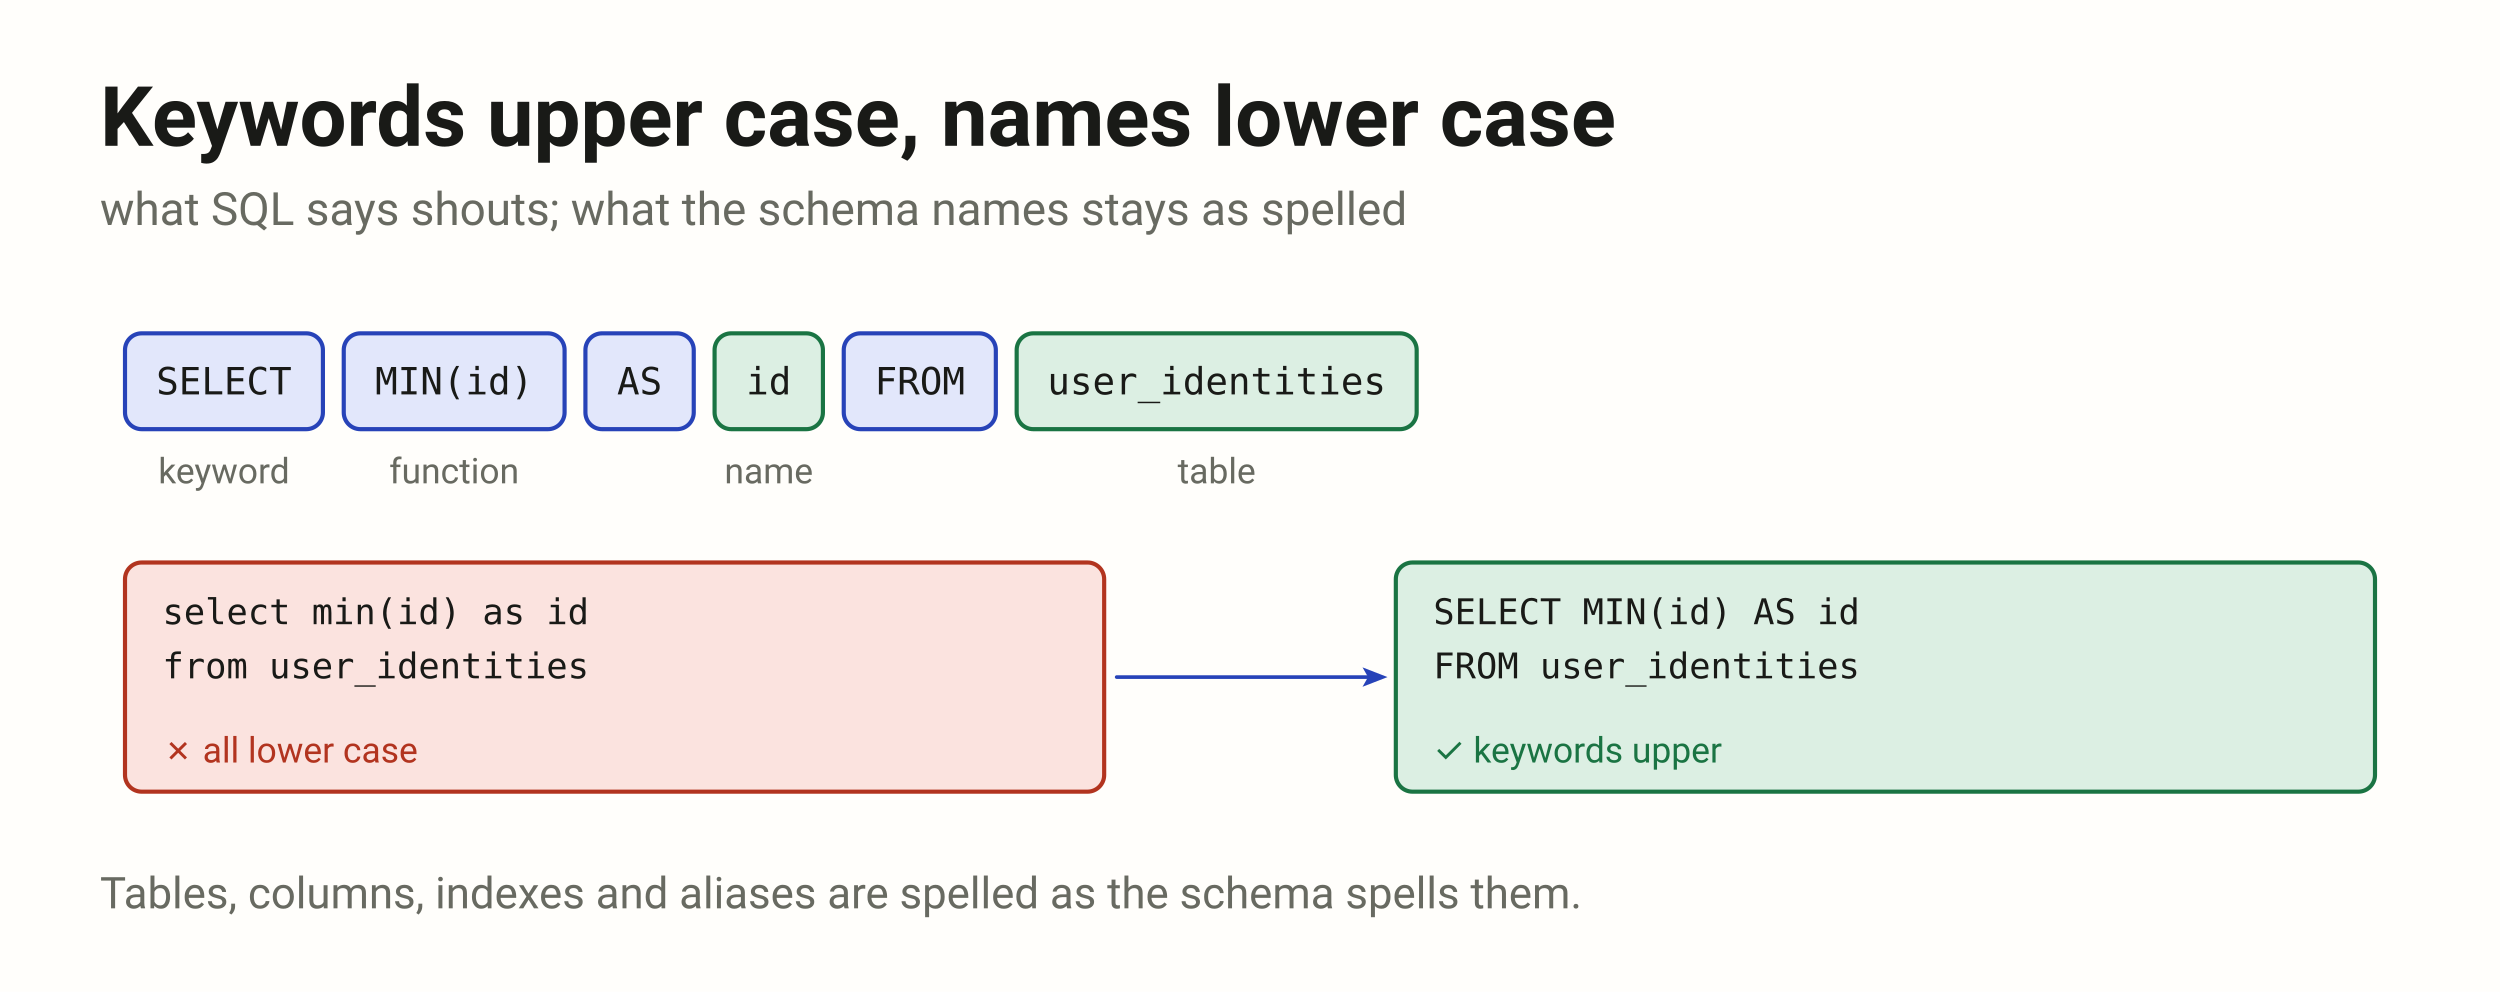
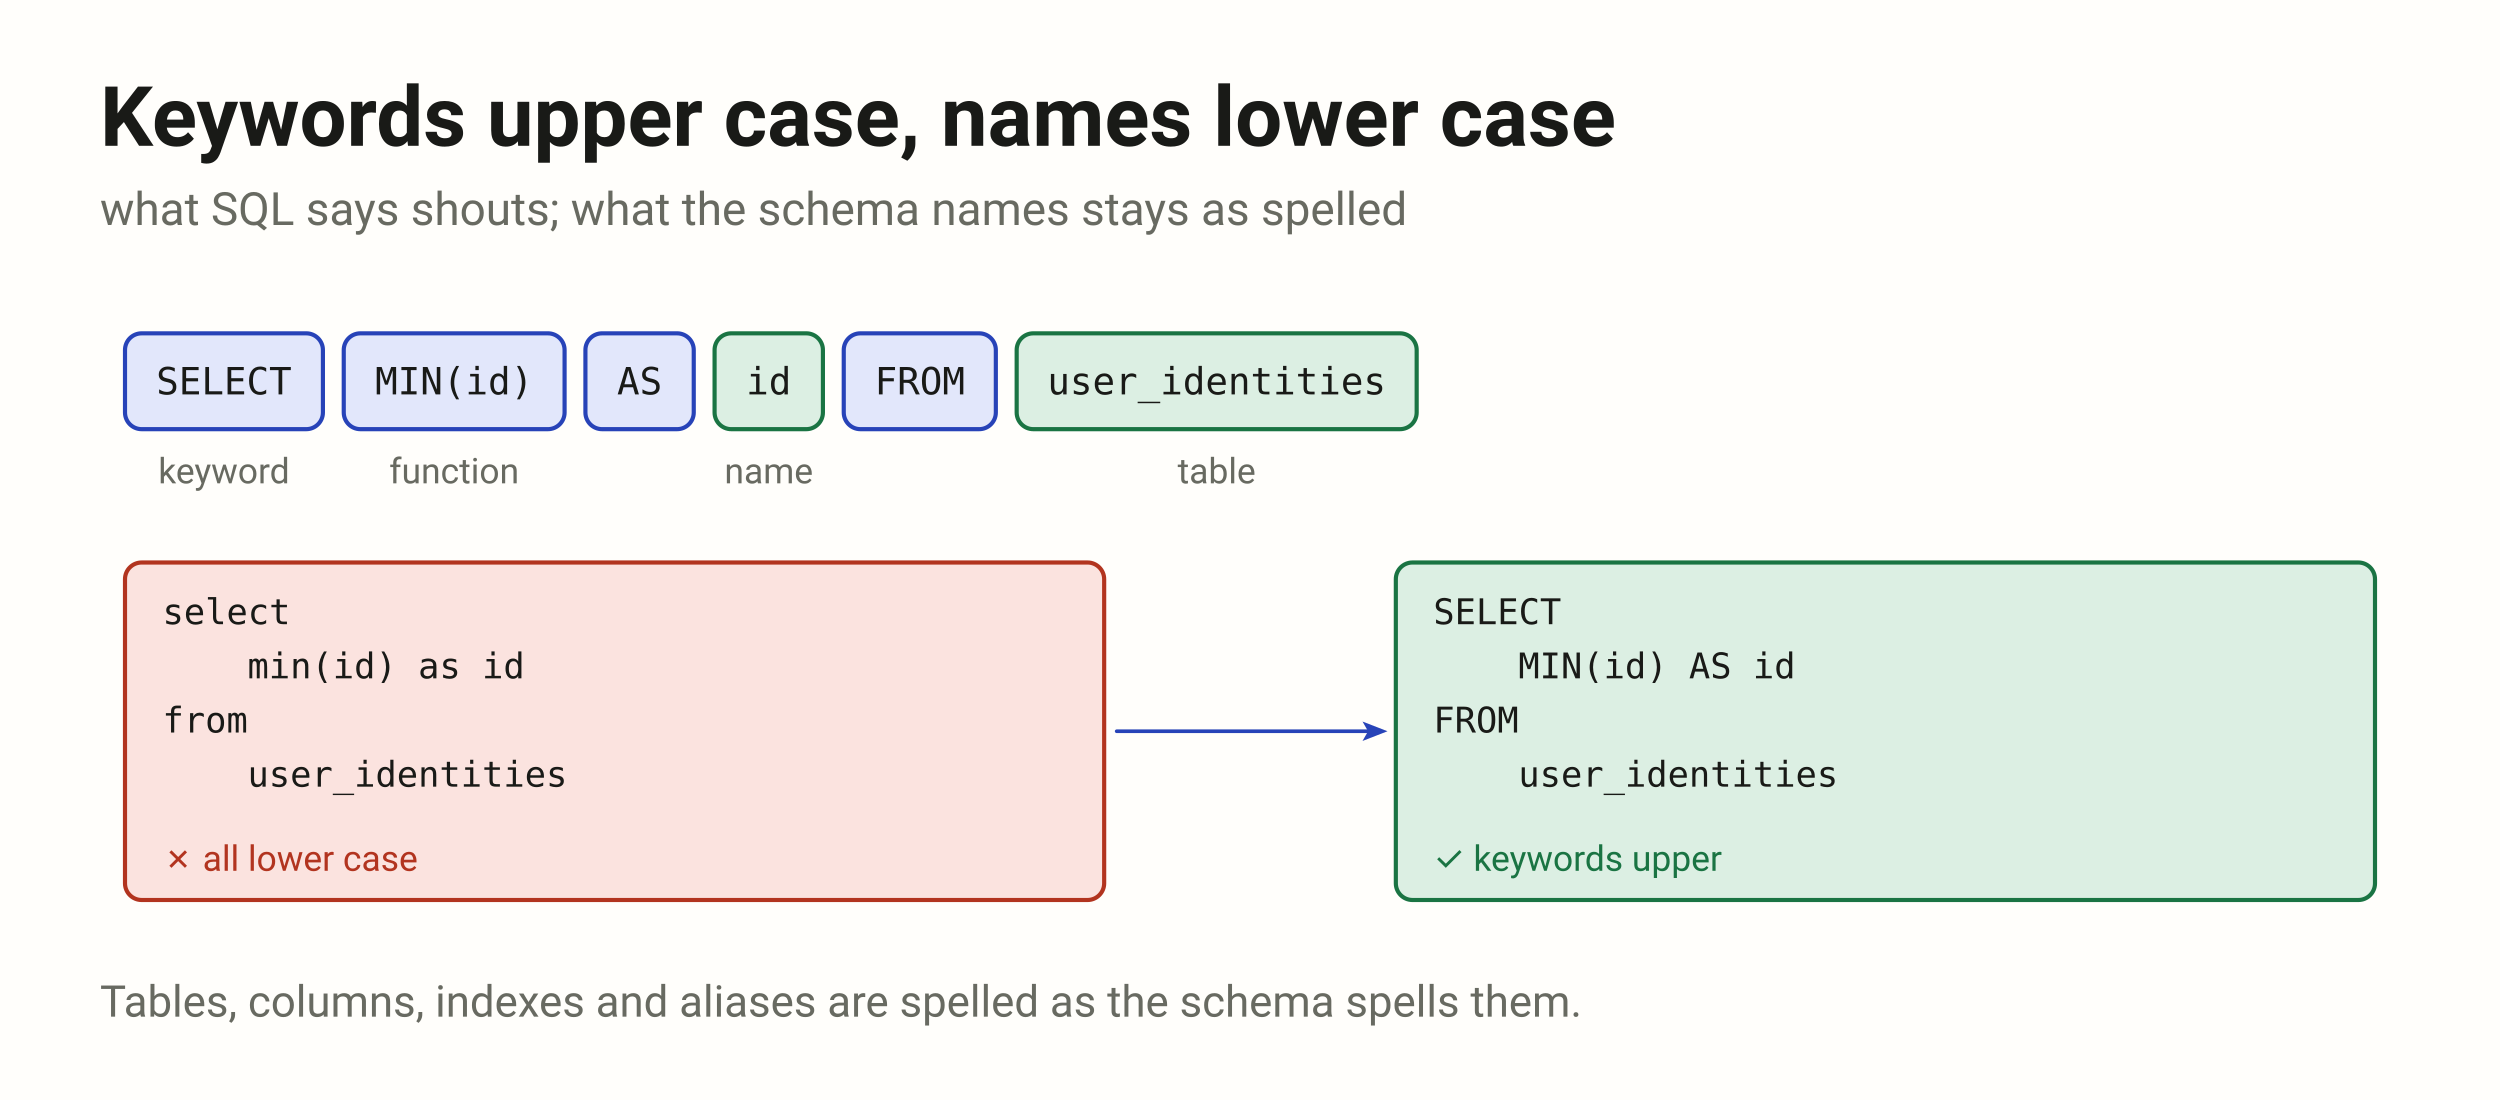
- <svg xmlns="http://www.w3.org/2000/svg" width="1200" height="476" viewBox="0 0 1200 476" font-family="system-ui, -apple-system, 'Segoe UI', Roboto, sans-serif">
-   <rect width="1200" height="476" fill="#fffefb" />
+ <svg xmlns="http://www.w3.org/2000/svg" width="1200" height="528" viewBox="0 0 1200 528" font-family="system-ui, -apple-system, 'Segoe UI', Roboto, sans-serif">
+   <rect width="1200" height="528" fill="#fffefb" />
  <defs>
    <marker id="arrow" viewBox="0 0 12 12" refX="8" refY="6" markerUnits="userSpaceOnUse" markerWidth="16" markerHeight="16" orient="auto-start-reverse">
      <path d="M2 2.5 L11 6 L2 9.5 L4 6 z" fill="#2743b8" stroke-linejoin="round" />
    </marker>
  </defs>
  <text x="48" y="70" fill="#191a17" font-size="40" font-weight="700">Keywords upper case, names lower case</text>
  <text x="48" y="108" fill="#686a61" font-size="22">what SQL says shouts; what the schema names stays as spelled</text>
  <rect x="60" y="160" width="95" height="46" rx="8" fill="#e2e7fb" stroke="#2743b8" stroke-width="2" />
  <text x="107.5" y="189.3" fill="#191a17" font-size="18" font-family="ui-monospace, 'JetBrains Mono', Menlo, monospace" text-anchor="middle">SELECT</text>
  <text x="107.5" y="232" fill="#686a61" font-size="17" text-anchor="middle">keyword</text>
  <rect x="165" y="160" width="106" height="46" rx="8" fill="#e2e7fb" stroke="#2743b8" stroke-width="2" />
  <text x="218.0" y="189.3" fill="#191a17" font-size="18" font-family="ui-monospace, 'JetBrains Mono', Menlo, monospace" text-anchor="middle">MIN(id)</text>
  <text x="218.0" y="232" fill="#686a61" font-size="17" text-anchor="middle">function</text>
  <rect x="281" y="160" width="52" height="46" rx="8" fill="#e2e7fb" stroke="#2743b8" stroke-width="2" />
  <text x="307.0" y="189.3" fill="#191a17" font-size="18" font-family="ui-monospace, 'JetBrains Mono', Menlo, monospace" text-anchor="middle">AS</text>
  <rect x="343" y="160" width="52" height="46" rx="8" fill="#dcefe3" stroke="#1a7443" stroke-width="2" />
  <text x="369.0" y="189.3" fill="#191a17" font-size="18" font-family="ui-monospace, 'JetBrains Mono', Menlo, monospace" text-anchor="middle">id</text>
  <text x="369.0" y="232" fill="#686a61" font-size="17" text-anchor="middle">name</text>
  <rect x="405" y="160" width="73" height="46" rx="8" fill="#e2e7fb" stroke="#2743b8" stroke-width="2" />
  <text x="441.5" y="189.3" fill="#191a17" font-size="18" font-family="ui-monospace, 'JetBrains Mono', Menlo, monospace" text-anchor="middle">FROM</text>
  <rect x="488" y="160" width="192" height="46" rx="8" fill="#dcefe3" stroke="#1a7443" stroke-width="2" />
  <text x="584.0" y="189.3" fill="#191a17" font-size="18" font-family="ui-monospace, 'JetBrains Mono', Menlo, monospace" text-anchor="middle">user_identities</text>
  <text x="584.0" y="232" fill="#686a61" font-size="17" text-anchor="middle">table</text>
-   <rect x="60" y="270" width="470" height="110" rx="8" fill="#fbe3df" stroke="#b2341f" stroke-width="2" />
-   <text x="78.0" y="299.6" fill="#191a17" font-size="17" font-family="ui-monospace, 'JetBrains Mono', Menlo, monospace">select min(id) as id</text>
-   <text x="78.0" y="325.6" fill="#191a17" font-size="17" font-family="ui-monospace, 'JetBrains Mono', Menlo, monospace">from user_identities</text>
-   <text x="78" y="366" fill="#b2341f" font-size="17">✗ all lower case</text>
-   <rect x="670" y="270" width="470" height="110" rx="8" fill="#dcefe3" stroke="#1a7443" stroke-width="2" />
-   <text x="688.0" y="299.6" fill="#191a17" font-size="17" font-family="ui-monospace, 'JetBrains Mono', Menlo, monospace">SELECT MIN(id) AS id</text>
-   <text x="688.0" y="325.6" fill="#191a17" font-size="17" font-family="ui-monospace, 'JetBrains Mono', Menlo, monospace">FROM user_identities</text>
-   <text x="688" y="366" fill="#1a7443" font-size="17">✓ keywords upper</text>
-   <line x1="536" y1="325.0" x2="662" y2="325" stroke="#2743b8" stroke-width="1.75" stroke-linecap="round" marker-end="url(#arrow)" />
-   <text x="48" y="436" fill="#686a61" font-size="21">Tables, columns, indexes and aliases are spelled as the schema spells them.</text>
+   <rect x="60" y="270" width="470" height="162" rx="8" fill="#fbe3df" stroke="#b2341f" stroke-width="2" />
+   <text x="78.0" y="299.6" fill="#191a17" font-size="17" font-family="ui-monospace, 'JetBrains Mono', Menlo, monospace">select</text>
+   <text x="118.8" y="325.6" fill="#191a17" font-size="17" font-family="ui-monospace, 'JetBrains Mono', Menlo, monospace">min(id) as id</text>
+   <text x="78.0" y="351.6" fill="#191a17" font-size="17" font-family="ui-monospace, 'JetBrains Mono', Menlo, monospace">from</text>
+   <text x="118.8" y="377.6" fill="#191a17" font-size="17" font-family="ui-monospace, 'JetBrains Mono', Menlo, monospace">user_identities</text>
+   <text x="78" y="418" fill="#b2341f" font-size="17">✗ all lower case</text>
+   <rect x="670" y="270" width="470" height="162" rx="8" fill="#dcefe3" stroke="#1a7443" stroke-width="2" />
+   <text x="688.0" y="299.6" fill="#191a17" font-size="17" font-family="ui-monospace, 'JetBrains Mono', Menlo, monospace">SELECT</text>
+   <text x="728.8" y="325.6" fill="#191a17" font-size="17" font-family="ui-monospace, 'JetBrains Mono', Menlo, monospace">MIN(id) AS id</text>
+   <text x="688.0" y="351.6" fill="#191a17" font-size="17" font-family="ui-monospace, 'JetBrains Mono', Menlo, monospace">FROM</text>
+   <text x="728.8" y="377.6" fill="#191a17" font-size="17" font-family="ui-monospace, 'JetBrains Mono', Menlo, monospace">user_identities</text>
+   <text x="688" y="418" fill="#1a7443" font-size="17">✓ keywords upper</text>
+   <line x1="536" y1="351.0" x2="662" y2="351" stroke="#2743b8" stroke-width="1.75" stroke-linecap="round" marker-end="url(#arrow)" />
+   <text x="48" y="488" fill="#686a61" font-size="21">Tables, columns, indexes and aliases are spelled as the schema spells them.</text>
</svg>
